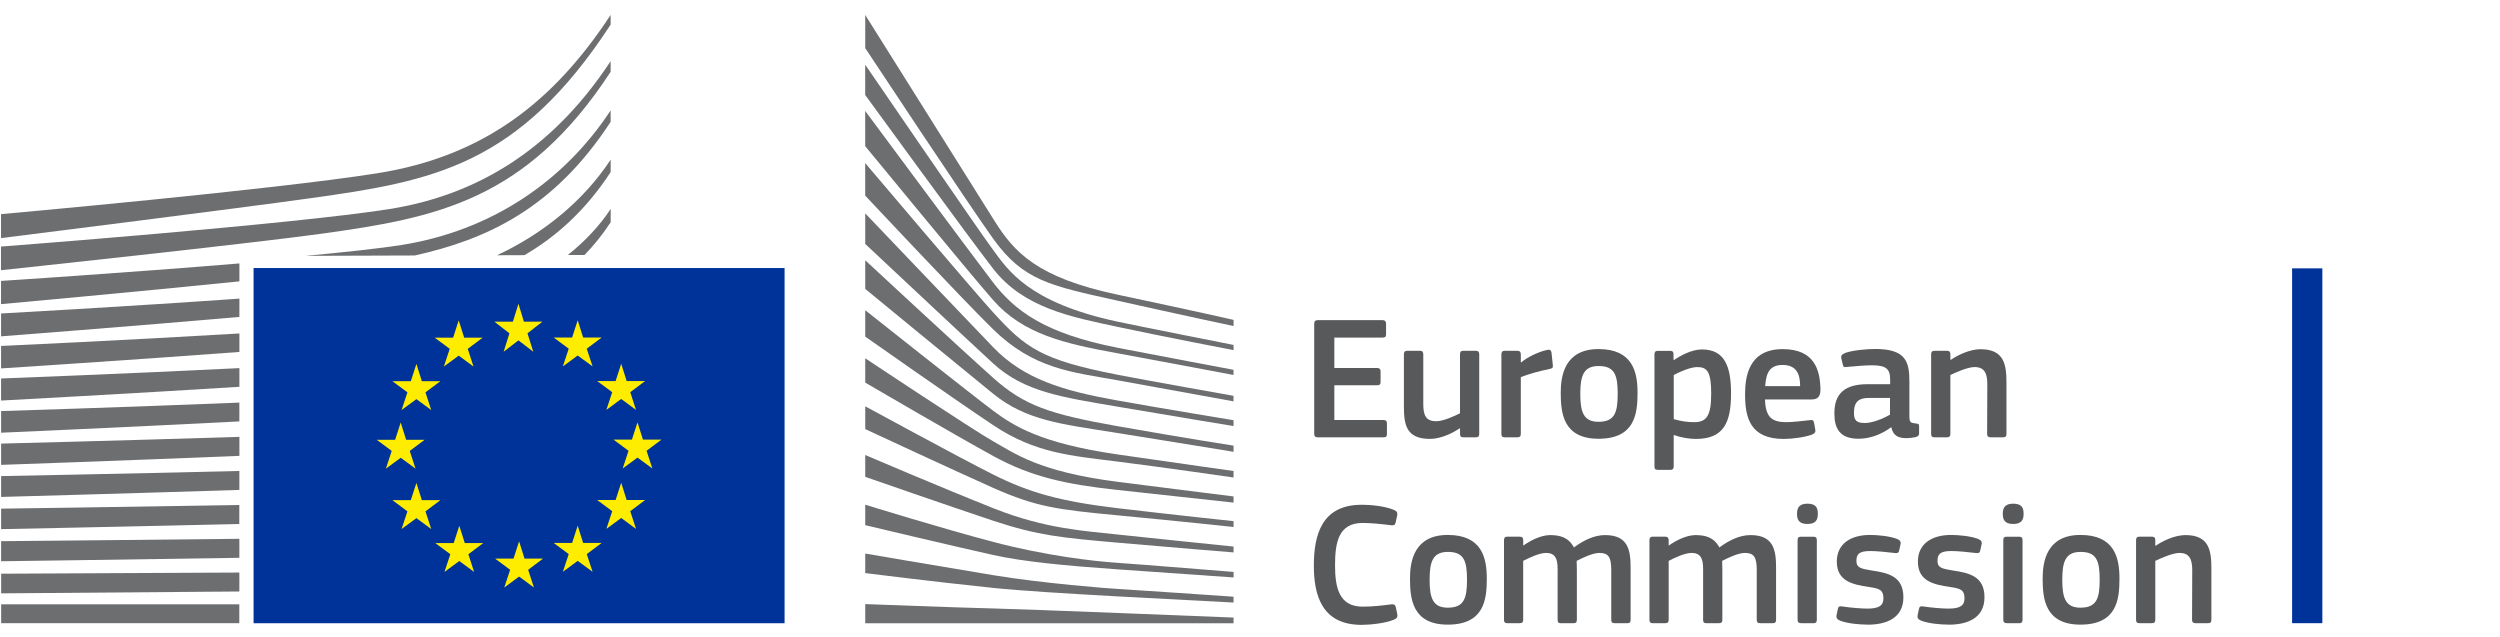
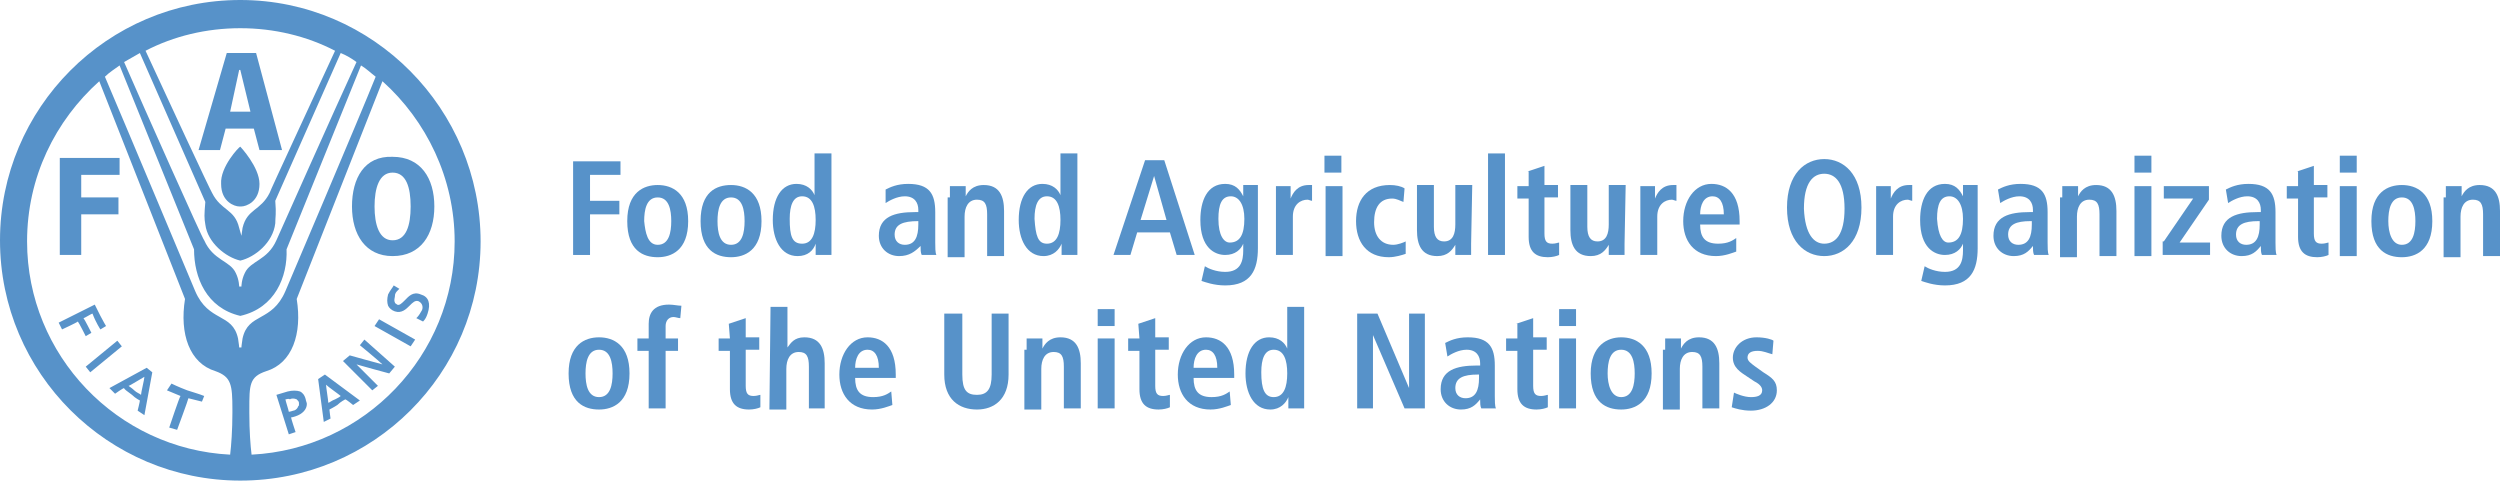
- <svg xmlns="http://www.w3.org/2000/svg" width="538" height="137" viewBox="0 0 538 137" fill="none">
-   <path d="M168.84 57.68H168.73H54.57V134.12H168.73H168.84V57.68Z" fill="#003399" />
-   <path d="M112.74 69.23H116.72L113.51 71.73L114.76 75.69L111.57 73.25L108.38 75.69L109.63 71.73L106.4 69.23H110.37L111.57 65.37L112.74 69.23Z" fill="#FFED00" />
-   <path d="M112.88 120.21H116.86L113.66 122.62L114.9 126.43L111.71 124.08L108.52 126.43L109.78 122.62L106.54 120.21H110.51L111.71 116.5L112.88 120.21Z" fill="#FFED00" />
-   <path d="M125.49 116.84H129.48L126.27 119.24L127.52 123.05L124.32 120.7L121.13 123.05L122.39 119.24L119.15 116.84H123.12L124.32 113.12L125.49 116.84Z" fill="#FFED00" />
-   <path d="M125.49 72.63H129.48L126.27 75.04L127.52 78.85L124.32 76.5L121.13 78.85L122.39 75.04L119.15 72.63H123.12L124.32 68.92L125.49 72.63Z" fill="#FFED00" />
-   <path d="M134.86 82H138.83L135.63 84.4L136.87 88.21L133.68 85.86L130.49 88.21L131.75 84.4L128.51 82H132.48L133.68 78.28L134.86 82Z" fill="#FFED00" />
-   <path d="M134.86 107.6H138.83L135.63 110.01L136.87 113.82L133.68 111.47L130.49 113.82L131.75 110.01L128.51 107.6H132.48L133.68 103.89L134.86 107.6Z" fill="#FFED00" />
-   <path d="M138.36 94.6H142.35L139.14 97.01L140.39 100.82L137.19 98.47L134 100.82L135.26 97.01L132.02 94.6H135.99L137.19 90.89L138.36 94.6Z" fill="#FFED00" />
-   <path d="M99.89 72.67H103.86L100.66 75.07L101.9 78.88L98.71 76.53L95.52 78.88L96.78 75.07L93.55 72.67H97.51L98.71 68.95L99.89 72.67Z" fill="#FFED00" />
-   <path d="M90.78 82.03H94.77L91.56 84.43L92.8 88.24L89.61 85.89L86.42 88.24L87.68 84.43L84.44 82.03H88.41L89.61 78.31L90.78 82.03Z" fill="#FFED00" />
-   <path d="M87.4 94.64H91.38L88.18 97.04L89.42 100.85L86.23 98.51L83.04 100.85L84.3 97.04L81.07 94.64H85.03L86.23 90.92L87.4 94.64Z" fill="#FFED00" />
-   <path d="M90.78 107.63H94.77L91.56 110.04L92.8 113.85L89.61 111.5L86.42 113.85L87.68 110.04L84.44 107.63H88.41L89.61 103.92L90.78 107.63Z" fill="#FFED00" />
-   <path d="M100.02 116.87H103.99L100.79 119.27L102.03 123.08L98.84 120.73L95.65 123.08L96.91 119.27L93.68 116.87H97.64L98.84 113.15L100.02 116.87Z" fill="#FFED00" />
-   <path d="M186.2 3.22C186.2 3.22 209.67 40.61 213.97 47.46C218.26 54.31 223.17 59.74 240.54 63.42C257.91 67.1 265.47 68.84 265.47 68.84V70.17C265.47 70.17 254.43 67.82 240.23 64.65C226.03 61.48 220.22 60.41 213.75 51.4C208.36 43.9 186.2 10.36 186.2 10.36V3.21V3.22Z" fill="#6D6E70" />
-   <path d="M186.2 45.92C186.2 45.92 207.57 68.31 213.75 74.74C220.31 81.56 228.7 84.08 240.34 86.16C251.45 88.14 265.46 90.43 265.46 90.43V91.69C265.46 91.69 252.3 89.53 240.34 87.49C228.61 85.48 220.4 84.36 213.68 78.17C207.66 72.63 186.2 52.5 186.2 52.5V45.91V45.92Z" fill="#6D6E70" />
-   <path d="M186.2 56.01C186.2 56.01 206.52 74.88 213.75 81.33C220.4 87.26 225.79 89.11 240.41 91.7C255.03 94.29 265.46 95.9 265.46 95.9V97.23C265.46 97.23 252.23 95.06 240.34 93.16C228.45 91.27 220.87 90.52 213.75 84.75C205.54 78.09 186.2 62.17 186.2 62.17V56V56.01Z" fill="#6D6E70" />
-   <path d="M186.2 66.76C186.2 66.76 209.41 85.18 213.75 88.4C218.09 91.62 223.83 95.38 240.48 97.79C256.99 100.18 265.46 101.36 265.46 101.36V102.76C265.46 102.76 250.49 100.59 240.48 99.33C230.47 98.07 222.8 97.53 213.82 91.55C205.08 85.73 186.2 72.44 186.2 72.44V66.76Z" fill="#6D6E70" />
-   <path d="M186.2 77.1C186.2 77.1 209.48 92.6 213.89 95.06C218.3 97.51 223.48 101.51 240.48 103.68C257.48 105.85 265.46 106.83 265.46 106.83V108.16C265.46 108.16 251.4 106.62 240.41 105.43C229.43 104.24 221.94 102.63 213.75 98.14C205.56 93.66 186.2 82.34 186.2 82.34V77.1Z" fill="#6D6E70" />
-   <path d="M186.2 87.44C186.2 87.44 206.78 98.64 213.75 102.13C221.52 106.03 228.24 107.9 240.41 109.35C252.36 110.77 265.46 112.15 265.46 112.15V113.41C265.46 113.41 253.35 112.11 240.41 110.89C227.58 109.67 223.01 109.11 213.75 105C205.47 101.32 186.2 92.34 186.2 92.34V87.43V87.44Z" fill="#6D6E70" />
-   <path d="M186.2 97.92C186.2 97.92 202.46 104.88 213.89 109.42C225.13 113.88 233.72 114.26 240.55 115.03C243.56 115.37 265.46 117.62 265.46 117.62V118.88C265.46 118.88 252.38 117.83 240.48 116.78C228.58 115.73 223.45 115.28 213.82 112.09C204.07 108.85 186.2 102.62 186.2 102.62V97.93V97.92Z" fill="#6D6E70" />
-   <path d="M186.2 108.61C186.2 108.61 202.62 113.7 213.82 116.64C225.02 119.58 235.3 120.78 240.48 121.12C245.66 121.47 265.47 123.08 265.47 123.08V124.27C265.47 124.27 254.2 123.5 240.41 122.52C229.26 121.73 220.31 120.89 213.75 119.44C206.49 117.84 186.2 113.02 186.2 113.02V108.61Z" fill="#6D6E70" />
-   <path d="M186.2 119.12C186.2 119.12 199.63 121.44 213.82 123.79C224.46 125.55 238.87 126.66 240.41 126.73C241.95 126.8 265.46 128.41 265.46 128.41V129.67C265.46 129.67 250.41 128.89 240.41 128.34C229.99 127.76 219.63 127.13 213.75 126.52C200.57 125.15 186.2 123.33 186.2 123.33V119.12Z" fill="#6D6E70" />
-   <path d="M186.2 130C186.2 130 207.38 130.8 213.82 130.94C220.26 131.08 265.46 132.9 265.46 132.9V134.13H186.2V130Z" fill="#6D6E70" />
-   <path d="M240.4 69.2C221.23 65.07 216.89 58.06 213.67 53.72C210.45 49.37 186.19 13.92 186.19 13.92V20.44C187.15 21.69 207.91 50.35 213.74 57.85C220.31 66.3 230.6 68.22 240.4 70.32C250.19 72.42 265.46 75.35 265.46 75.35V74.23C265.46 74.23 245.36 70.26 240.4 69.2Z" fill="#6D6E70" />
-   <path d="M240.4 74.81C224.66 71.73 218.29 66.75 213.67 60.73C209.05 54.7 186.19 23.87 186.19 23.87V31.45C187.15 32.58 208.06 58.1 213.67 64.52C220.21 72.01 229.34 73.98 240.4 76.01C251.46 78.04 265.45 80.7 265.45 80.7V79.58C265.45 79.58 249.48 76.59 240.4 74.82V74.81Z" fill="#6D6E70" />
-   <path d="M240.4 80.62C224.03 77.44 220.67 74.83 213.74 67.24C209.38 62.47 187.13 36.2 186.19 35.09V42.09C186.19 42.09 206.98 64.27 213.67 70.82C222.44 79.42 230.67 80.07 240.4 81.82C250.13 83.57 265.45 86.37 265.45 86.37V85.18C265.45 85.18 246.95 81.9 240.4 80.63V80.62Z" fill="#6D6E70" />
-   <path d="M0.22 58.15C0.22 58.15 54.42 52.37 69.6 50.24C93.6 46.88 113.24 43.3 131.41 15.45C131.41 15.45 131.43 13.87 131.41 13.16C120.28 30.09 104.93 41.64 83.79 44.99C63.14 48.27 0.21 53.06 0.21 53.06V58.15H0.22Z" fill="#6D6E70" />
-   <path d="M0.22 51.24C0.22 51.24 50.45 44.95 67 42.63C93.18 38.97 111.59 35.68 131.41 5.3C131.41 5.3 131.42 3.99 131.41 3.22C119.27 21.69 104.28 33.62 81.22 37.28C58.69 40.86 0.22 46.08 0.22 46.08V51.25V51.24Z" fill="#6D6E70" />
-   <path d="M51.5 130.05H0.25V134.11H51.5V130.05Z" fill="#6D6E70" />
-   <path d="M131.41 47.85C131.41 47.85 131.44 45.46 131.43 44.95C129.02 48.62 125.85 51.95 122.19 54.88H125.78C127.8 52.8 129.69 50.47 131.4 47.85H131.41Z" fill="#6D6E70" />
-   <path d="M131.41 37.05C131.41 37.05 131.43 34.93 131.42 34.35C125.61 43.19 116.96 50.25 106.96 54.93L112.86 54.91C119.68 50.94 126.02 45.3 131.4 37.05H131.41Z" fill="#6D6E70" />
-   <path d="M131.41 26.25C131.41 26.25 131.43 24.4 131.41 23.76C121.3 39.15 105.58 49.68 86.36 52.73C81.81 53.45 74.4 54.25 65.79 55.06L89.26 54.98C104.75 51.53 119.25 44.86 131.39 26.25H131.41Z" fill="#6D6E70" />
-   <path d="M51.51 123.21C25.36 123.35 0.25 123.46 0.25 123.46V127.69C0.25 127.69 26.55 127.5 51.51 127.29V123.21Z" fill="#6D6E70" />
-   <path d="M51.51 115.95C25.54 116.24 0.24 116.46 0.24 116.46V120.78C0.24 120.78 26.81 120.43 51.51 120.04V115.95Z" fill="#6D6E70" />
-   <path d="M51.5 108.67C25.72 109.12 0.24 109.46 0.24 109.46V113.87C0.24 113.87 27.09 113.34 51.5 112.76V108.67Z" fill="#6D6E70" />
-   <path d="M51.51 101.35C25.92 101.98 0.24 102.45 0.24 102.45V106.94C0.24 106.94 27.4 106.2 51.51 105.43V101.34V101.35Z" fill="#6D6E70" />
-   <path d="M51.52 94.01C26.12 94.82 0.24 95.46 0.24 95.46V100.04C0.24 100.04 27.73 99.08 51.52 98.1V94.02V94.01Z" fill="#6D6E70" />
-   <path d="M51.51 86.64C26.31 87.66 0.24 88.46 0.24 88.46V93.12C0.24 93.12 28.07 91.9 51.51 90.69V86.63V86.64Z" fill="#6D6E70" />
-   <path d="M51.52 79.22C26.51 80.46 0.23 81.45 0.23 81.45V86.2C0.23 86.2 28.43 84.69 51.52 83.24V79.22Z" fill="#6D6E70" />
-   <path d="M51.52 71.76C26.7 73.24 0.23 74.45 0.23 74.45V79.28C0.23 79.28 28.81 77.44 51.52 75.74V71.76Z" fill="#6D6E70" />
-   <path d="M51.52 64.26C26.87 66 0.23 67.46 0.23 67.46V72.38C0.23 72.38 29.19 70.16 51.52 68.2V64.27V64.26Z" fill="#6D6E70" />
-   <path d="M51.52 56.69C27.02 58.72 0.22 60.45 0.22 60.45V65.45C0.22 65.45 29.57 62.79 51.52 60.55V56.69Z" fill="#6D6E70" />
-   <path d="M282.82 69.65C282.82 69.16 283.05 68.89 283.58 68.89H297.56C298.02 68.89 298.28 69.16 298.28 69.61V71.97C298.28 72.43 298.09 72.65 297.52 72.65H287.15V79.19H296.34C296.83 79.19 297.1 79.42 297.1 79.87V82.23C297.1 82.69 296.91 82.91 296.34 82.91H287.15V90.39H297.79C298.25 90.39 298.47 90.62 298.47 91.11V93.43C298.47 93.92 298.28 94.11 297.75 94.11H283.58C283.05 94.11 282.82 93.88 282.82 93.43V69.64V69.65Z" fill="#58595B" />
-   <path d="M317.62 94.11H314.92C314.35 94.11 314.2 93.84 314.2 93.39V92.21L314.12 92.17C312.64 93.2 310.05 94.45 307.74 94.45C302.61 94.45 302.12 91.41 302.12 87.42V76.25C302.12 75.79 302.31 75.49 302.84 75.49H305.61C306.1 75.49 306.29 75.76 306.29 76.25V86.93C306.29 89.21 306.75 90.65 309.06 90.65C310.69 90.65 313.2 89.43 314.19 88.94V76.25C314.19 75.79 314.34 75.49 314.91 75.49H317.61C318.14 75.49 318.33 75.76 318.33 76.25V93.39C318.33 93.88 318.14 94.11 317.61 94.11H317.62Z" fill="#58595B" />
-   <path d="M327.28 93.39C327.28 93.85 327.09 94.11 326.56 94.11H323.82C323.29 94.11 323.1 93.88 323.1 93.39V76.25C323.1 75.76 323.29 75.49 323.82 75.49H326.52C327.09 75.49 327.28 75.79 327.28 76.25V77.92L327.36 78C328.5 76.94 331.2 75.64 332.98 75.3C333.47 75.19 333.82 75.3 333.89 75.95L334.16 78.5C334.2 79.03 334.24 79.26 333.44 79.41C331.31 79.83 328.61 80.59 327.28 81.16V93.39Z" fill="#58595B" />
-   <path d="M344 94.42C336.36 94.42 335.87 88.84 335.87 84.5C335.87 80.93 336.67 75.12 344 75.12C351.33 75.12 352.4 80.02 352.4 84.5C352.4 88.98 351.87 94.42 344 94.42ZM344.03 78.77C340.8 78.77 340.08 80.82 340.08 84.77C340.08 88.72 340.8 90.77 343.99 90.77C347.45 90.77 348.13 88.83 348.13 84.77C348.13 80.71 347.48 78.77 344.03 78.77Z" fill="#58595B" />
-   <path d="M364.97 94.46C363.72 94.46 361.97 94.23 360.22 93.62L360.18 93.66V100.35C360.18 100.77 360.07 101.11 359.46 101.11H356.76C356.15 101.11 356.04 100.84 356.04 100.35V76.26C356.04 75.77 356.23 75.5 356.76 75.5H359.46C359.99 75.5 360.14 75.8 360.14 76.26V77.4L360.25 77.48C361.62 76.53 364.05 75.2 366.25 75.2C371.23 75.2 372.52 78.96 372.52 84.7C372.52 90.89 370.96 94.46 364.96 94.46H364.97ZM365.28 78.99C363.72 78.99 361.33 80.09 360.19 80.7V90.2C361.9 90.69 363.27 90.85 364.56 90.85C367.3 90.85 368.25 89.44 368.25 84.66C368.25 79.88 367.3 79 365.29 79L365.28 78.99Z" fill="#58595B" />
-   <path d="M379.83 85.95C379.94 89.79 381.31 90.85 384.43 90.85C385.8 90.85 387.93 90.58 389.37 90.43C390.05 90.35 390.28 90.35 390.4 91.08L390.63 92.33C390.74 92.9 390.67 93.2 389.98 93.51C388.5 94.08 385.73 94.46 383.86 94.46C376.6 94.46 375.54 89.83 375.54 84.89C375.54 81.2 376.22 75.13 383.63 75.13C390.43 75.13 391.65 79.54 391.76 83.64C391.8 85.01 391.42 85.96 389.9 85.96H379.83V85.95ZM379.87 83.1H387.39C387.39 80.78 386.78 78.54 383.63 78.54C380.82 78.54 380.06 80.25 379.87 83.1Z" fill="#58595B" />
-   <path d="M406.96 91.95C405.06 93.39 402.51 94.42 399.97 94.42C395.94 94.42 394.76 92.22 394.76 89.03C394.72 84.58 397.12 82.68 401.9 82.68H406.76V81.69C406.76 79.41 405.92 78.61 402.81 78.61C401.56 78.61 399.16 78.8 397.64 78.95C396.88 79.06 396.69 79.03 396.58 78.49L396.24 77.08C396.16 76.59 396.28 76.28 397.11 75.94C398.74 75.37 401.75 75.1 403.53 75.1C410.1 75.1 410.9 77.8 410.9 82.05V89.38C410.9 90.94 411.09 90.98 412.27 91.13C412.84 91.17 412.99 91.28 412.99 91.7V93.3C412.99 93.72 412.72 93.98 412.08 94.1C411.47 94.21 410.86 94.29 410.29 94.29C408.5 94.29 407.4 93.76 407.02 91.97L406.94 91.93L406.96 91.95ZM406.73 85.64H402.09C400.19 85.64 398.97 86.32 398.97 88.83C398.97 90.5 399.54 91.03 401.33 91.03C402.96 91.03 405.28 90.08 406.73 89.24V85.63V85.64Z" fill="#58595B" />
-   <path d="M431.09 94.11H428.35C427.86 94.11 427.63 93.88 427.63 93.39L427.67 82.71C427.67 80.47 427.14 78.99 424.93 78.99C423.41 78.99 420.75 80.21 419.72 80.7V93.39C419.72 93.85 419.53 94.11 419 94.11H416.3C415.77 94.11 415.58 93.88 415.58 93.39V76.25C415.58 75.76 415.77 75.49 416.3 75.49H419C419.53 75.49 419.72 75.76 419.72 76.25V77.39C419.72 77.39 419.8 77.43 419.83 77.43C421.24 76.44 423.9 75.15 426.21 75.15C431.34 75.15 431.79 78.53 431.79 82.37V93.39C431.79 93.85 431.64 94.11 431.07 94.11H431.09Z" fill="#58595B" />
-   <path d="M293.01 108.62C294.87 108.62 297.95 108.89 299.96 109.72C300.57 109.99 300.8 110.29 300.68 110.9L300.34 112.46C300.22 112.92 300.04 113.11 299.35 113.03C297.49 112.8 295.21 112.54 293.23 112.54C288.06 112.54 287.3 116.72 287.3 121.66C287.3 126.6 288.25 130.55 293.23 130.55C295.43 130.55 297.3 130.32 299.35 130.06C300.07 129.98 300.22 130.17 300.38 130.67L300.68 132.11C300.83 132.72 300.64 133.06 300.03 133.33C298.17 134.13 294.86 134.47 293 134.47C284.53 134.47 282.74 128.2 282.74 121.74C282.74 115.28 284.34 108.63 293 108.63L293.01 108.62Z" fill="#58595B" />
-   <path d="M311.56 134.42C303.92 134.42 303.43 128.84 303.43 124.5C303.43 120.93 304.23 115.12 311.56 115.12C318.89 115.12 319.96 120.02 319.96 124.5C319.96 128.98 319.43 134.42 311.56 134.42ZM311.6 118.77C308.37 118.77 307.65 120.82 307.65 124.77C307.65 128.72 308.37 130.77 311.56 130.77C315.02 130.77 315.7 128.83 315.7 124.77C315.7 120.71 315.05 118.77 311.6 118.77Z" fill="#58595B" />
-   <path d="M350.2 134.11H347.46C346.93 134.11 346.74 133.88 346.74 133.39V122.6C346.74 119.79 346.06 118.99 344.16 118.99C342.75 118.99 340.47 120.09 339.3 120.7C339.3 121.08 339.34 121.76 339.34 122.64V133.39C339.34 133.85 339.19 134.11 338.62 134.11H335.85C335.36 134.11 335.2 133.88 335.2 133.39V122.41C335.2 120.09 334.59 118.99 332.69 118.99C331.36 118.99 329.23 119.94 327.79 120.7V133.39C327.79 133.85 327.6 134.11 327.07 134.11H324.34C323.85 134.11 323.66 133.88 323.66 133.39V116.25C323.66 115.76 323.85 115.49 324.34 115.49H327.04C327.61 115.49 327.8 115.79 327.8 116.25V117.35L327.84 117.39C329.32 116.36 331.41 115.22 333.5 115.15C335.7 115.15 337.53 115.61 338.71 117.81C340.61 116.4 342.97 115.15 345.4 115.15C350.41 115.15 350.91 118.42 350.91 122.22V133.39C350.91 133.85 350.76 134.11 350.23 134.11H350.2Z" fill="#58595B" />
-   <path d="M381.51 134.11H378.77C378.24 134.11 378.05 133.88 378.05 133.39V122.6C378.05 119.79 377.37 118.99 375.47 118.99C374.06 118.99 371.79 120.09 370.61 120.7C370.61 121.08 370.65 121.76 370.65 122.64V133.39C370.65 133.85 370.5 134.11 369.93 134.11H367.16C366.67 134.11 366.51 133.88 366.51 133.39V122.41C366.51 120.09 365.9 118.99 364 118.99C362.67 118.99 360.54 119.94 359.1 120.7V133.39C359.1 133.85 358.91 134.11 358.38 134.11H355.64C355.15 134.11 354.96 133.88 354.96 133.39V116.25C354.96 115.76 355.15 115.49 355.64 115.49H358.34C358.91 115.49 359.1 115.79 359.1 116.25V117.35L359.14 117.39C360.62 116.36 362.71 115.22 364.8 115.15C367 115.15 368.83 115.61 370.01 117.81C371.91 116.4 374.26 115.15 376.7 115.15C381.72 115.15 382.21 118.42 382.21 122.22V133.39C382.21 133.85 382.06 134.11 381.53 134.11H381.51Z" fill="#58595B" />
-   <path d="M388.96 112.76C386.98 112.76 386.72 111.66 386.72 110.56C386.72 109.34 387.14 108.39 388.96 108.39C390.78 108.39 391.2 109.26 391.2 110.56C391.2 111.74 390.86 112.76 388.96 112.76ZM390.98 133.39C390.98 133.81 390.83 134.11 390.3 134.11H387.6C387.07 134.11 386.84 133.88 386.84 133.39V116.22C386.84 115.69 387.07 115.5 387.6 115.5H390.3C390.83 115.5 390.98 115.8 390.98 116.22V133.39Z" fill="#58595B" />
-   <path d="M401.92 134.42C400.02 134.42 397.47 134.15 396.03 133.58C395.27 133.28 395.12 132.93 395.23 132.33L395.5 131.08C395.61 130.47 395.88 130.43 396.49 130.51C398.16 130.78 400.59 130.97 401.89 130.97C404.32 130.97 405.31 130.32 405.31 128.8C405.31 127.05 404.66 126.67 402.27 126.33C398.55 125.8 395.28 125 395.28 120.86C395.28 117.1 398.17 115.12 402.42 115.12C403.98 115.12 406.6 115.35 408.2 115.96C408.85 116.23 409.11 116.53 409 117.1L408.7 118.47C408.59 119 408.36 119.08 407.67 119C406.04 118.81 403.91 118.58 402.5 118.58C400.07 118.58 399.5 119.26 399.5 120.71C399.5 122.16 400.41 122.38 402.73 122.76C406.34 123.29 409.61 124.01 409.61 128.54C409.61 133.07 405.85 134.43 401.94 134.43L401.92 134.42Z" fill="#58595B" />
-   <path d="M419.37 134.42C417.47 134.42 414.92 134.15 413.48 133.58C412.72 133.28 412.57 132.93 412.68 132.33L412.95 131.08C413.06 130.47 413.33 130.43 413.94 130.51C415.61 130.78 418.04 130.97 419.34 130.97C421.77 130.97 422.76 130.32 422.76 128.8C422.76 127.05 422.11 126.67 419.72 126.33C416 125.8 412.73 125 412.73 120.86C412.73 117.1 415.62 115.12 419.87 115.12C421.43 115.12 424.05 115.35 425.65 115.96C426.3 116.23 426.56 116.53 426.45 117.1L426.15 118.47C426.04 119 425.81 119.08 425.12 119C423.49 118.81 421.36 118.58 419.95 118.58C417.52 118.58 416.95 119.26 416.95 120.71C416.95 122.16 417.86 122.38 420.18 122.76C423.79 123.29 427.06 124.01 427.06 128.54C427.06 133.07 423.3 134.43 419.39 134.43L419.37 134.42Z" fill="#58595B" />
-   <path d="M433.24 112.76C431.26 112.76 431 111.66 431 110.56C431 109.34 431.42 108.39 433.24 108.39C435.06 108.39 435.48 109.26 435.48 110.56C435.48 111.74 435.14 112.76 433.24 112.76ZM435.25 133.39C435.25 133.81 435.1 134.11 434.57 134.11H431.87C431.34 134.11 431.11 133.88 431.11 133.39V116.22C431.11 115.69 431.34 115.5 431.87 115.5H434.57C435.1 115.5 435.25 115.8 435.25 116.22V133.39Z" fill="#58595B" />
-   <path d="M447.71 134.42C440.07 134.42 439.58 128.84 439.58 124.5C439.58 120.93 440.38 115.12 447.71 115.12C455.04 115.12 456.11 120.02 456.11 124.5C456.11 128.98 455.58 134.42 447.71 134.42ZM447.75 118.77C444.52 118.77 443.8 120.82 443.8 124.77C443.8 128.72 444.52 130.77 447.71 130.77C451.17 130.77 451.85 128.83 451.85 124.77C451.85 120.71 451.2 118.77 447.75 118.77Z" fill="#58595B" />
-   <path d="M475.19 134.11H472.45C471.96 134.11 471.73 133.88 471.73 133.39L471.77 122.71C471.77 120.47 471.24 118.99 469.03 118.99C467.51 118.99 464.85 120.21 463.82 120.7V133.39C463.82 133.85 463.63 134.11 463.1 134.11H460.4C459.87 134.11 459.68 133.88 459.68 133.39V116.25C459.68 115.76 459.87 115.49 460.4 115.49H463.1C463.63 115.49 463.82 115.76 463.82 116.25V117.39C463.82 117.39 463.9 117.43 463.93 117.43C465.34 116.44 468 115.15 470.31 115.15C475.44 115.15 475.89 118.53 475.89 122.37V133.39C475.89 133.85 475.74 134.11 475.17 134.11H475.19Z" fill="#58595B" />
-   <path d="M499.77 134.11V57.75H493.26V134.11H499.77Z" fill="#003399" />
+ <svg xmlns="http://www.w3.org/2000/svg" version="1.1" id="Layer_1" x="0px" y="0px" viewBox="0 0 221.6 42.6" style="enable-background:new 0 0 221.6 42.6;" xml:space="preserve">
+   <style type="text/css">
+ 	.st0{fill:#5792C9;}
+ </style>
+   <g>
+     <g>
+       <path class="st0" d="M50.8,14.3H55v1.2h-2.7v2.3h2.6V19h-2.6v3.6h-1.5V14.3z" />
+       <path class="st0" d="M58.3,16.4c1.3,0,2.7,0.7,2.7,3.2c0,2.6-1.5,3.2-2.7,3.2c-1.3,0-2.7-0.6-2.7-3.2S57.1,16.4,58.3,16.4z     M58.3,21.7c1,0,1.2-1.1,1.2-2.1s-0.2-2.1-1.2-2.1s-1.2,1.1-1.2,2.1C57.2,20.6,57.4,21.7,58.3,21.7z" />
+       <path class="st0" d="M64.8,16.4c1.3,0,2.7,0.7,2.7,3.2c0,2.6-1.5,3.2-2.7,3.2c-1.3,0-2.7-0.6-2.7-3.2S63.5,16.4,64.8,16.4z     M64.8,21.7c1,0,1.2-1.1,1.2-2.1s-0.2-2.1-1.2-2.1s-1.2,1.1-1.2,2.1S63.8,21.7,64.8,21.7z" />
+       <path class="st0" d="M73.7,13.6v7.9c0,0.4,0,0.8,0,1.1h-1.4c0-0.2,0-0.5,0-1l0,0c-0.2,0.6-0.7,1.1-1.6,1.1c-1.5,0-2.2-1.5-2.2-3.2    c0-2,0.8-3.2,2.1-3.2c0.9,0,1.4,0.5,1.6,1l0,0v-3.7C72.2,13.6,73.7,13.6,73.7,13.6z M71.1,21.6c0.9,0,1.2-0.9,1.2-2.1    s-0.3-2.1-1.2-2.1c-0.8,0-1.1,0.8-1.1,2C70,20.9,70.2,21.6,71.1,21.6z" />
+       <path class="st0" d="M78.5,16.8c0.4-0.2,1-0.5,2-0.5c1.9,0,2.4,0.9,2.4,2.5v2.7c0,0.4,0,0.9,0.1,1.1h-1.3    c-0.1-0.2-0.1-0.5-0.1-0.8l0,0c-0.5,0.5-1,0.9-1.9,0.9c-1,0-1.8-0.7-1.8-1.8c0-1.7,1.4-2.1,3.2-2.1h0.3v-0.2    c0-0.6-0.3-1.2-1.2-1.2c-0.7,0-1.4,0.4-1.7,0.6V16.8z M81.4,19.6L81.4,19.6c-1.4,0-2.1,0.3-2.1,1.2c0,0.6,0.4,0.9,0.9,0.9    c0.9,0,1.2-0.7,1.2-1.8V19.6z" />
+       <path class="st0" d="M84.2,17.5c0-0.4,0-0.7,0-1h1.4c0,0.3,0,0.6,0,0.9l0,0c0.2-0.4,0.6-1,1.6-1c1.4,0,1.8,1,1.8,2.3v4h-1.5V19    c0-0.9-0.2-1.3-0.9-1.3c-0.8,0-1.1,0.7-1.1,1.5v3.6H84v-5.3H84.2z" />
+       <path class="st0" d="M95.5,13.6v7.9c0,0.4,0,0.8,0,1.1h-1.4c0-0.2,0-0.5,0-1l0,0c-0.2,0.5-0.7,1.1-1.6,1.1c-1.5,0-2.2-1.5-2.2-3.2    c0-2,0.8-3.2,2.1-3.2c0.9,0,1.4,0.5,1.6,1l0,0v-3.7C94,13.6,95.5,13.6,95.5,13.6z M92.8,21.6c0.9,0,1.2-0.9,1.2-2.1    s-0.3-2.1-1.2-2.1c-0.8,0-1.1,0.8-1.1,2C91.8,20.9,92,21.6,92.8,21.6z" />
+       <path class="st0" d="M103.7,20.6h-2.9l-0.6,2h-1.5l2.8-8.4h1.7l2.7,8.4h-1.6L103.7,20.6z M103.4,19.5l-1.1-3.9l0,0l-1.2,3.9H103.4    z" />
+       <path class="st0" d="M106.8,23.6c0.3,0.2,1,0.5,1.8,0.5c1.4,0,1.6-1,1.6-1.9v-0.6l0,0c-0.2,0.5-0.7,1-1.6,1s-2.2-0.6-2.2-3.1    c0-1.7,0.6-3.2,2.2-3.2c0.9,0,1.3,0.5,1.6,1.1l0,0c0-0.3,0-0.6,0-1h1.3c0,0.3,0,0.6,0,1V22c0,1.9-0.6,3.3-2.9,3.3    c-1,0-1.8-0.3-2.1-0.4L106.8,23.6z M109,21.5c0.9,0,1.3-0.7,1.3-2.1c0-1.3-0.5-2-1.2-2c-0.8,0-1.1,0.7-1.1,2    C108,20.9,108.5,21.5,109,21.5z" />
+       <path class="st0" d="M113.1,17.5c0-0.4,0-0.7,0-1h1.3c0,0.4,0,0.8,0,1.1l0,0c0.2-0.5,0.6-1.2,1.6-1.2c0.1,0,0.2,0,0.3,0v1.4    c-0.1,0-0.3-0.1-0.4-0.1c-0.6,0-1.3,0.4-1.3,1.5v3.4h-1.5V17.5L113.1,17.5z" />
+       <path class="st0" d="M117.4,13.8h1.5v1.5h-1.5V13.8z M117.5,16.5h1.5v6.2h-1.5V16.5z" />
+       <path class="st0" d="M124.6,22.5c-0.3,0.1-0.9,0.3-1.5,0.3c-2,0-2.9-1.4-2.9-3.2s0.9-3.2,3-3.2c0.5,0,1,0.1,1.3,0.3l-0.1,1.2    c-0.3-0.1-0.6-0.3-1-0.3c-1.1,0-1.6,0.8-1.6,2.1c0,1.2,0.6,2,1.7,2c0.4,0,0.9-0.2,1.1-0.3V22.5z" />
+       <path class="st0" d="M130.4,21.6c0,0.4,0,0.7,0,1H129c0-0.3,0-0.6,0-0.9l0,0l0,0c-0.3,0.5-0.7,1-1.6,1c-1.4,0-1.8-1-1.8-2.3v-4    h1.5v3.7c0,0.9,0.3,1.3,0.9,1.3c0.8,0,1-0.7,1-1.5v-3.5h1.5L130.4,21.6L130.4,21.6z" />
+       <path class="st0" d="M131.9,13.6h1.5v9h-1.5V13.6z" />
+       <path class="st0" d="M135.4,15.2l1.5-0.5v1.7h1.2v1.1h-1.2v3.2c0,0.7,0.2,0.9,0.7,0.9c0.3,0,0.5-0.1,0.6-0.1v1.1    c-0.2,0.1-0.6,0.2-1,0.2c-1.1,0-1.7-0.5-1.7-1.8v-3.4h-1v-1.1h1v-1.3C135.5,15.2,135.4,15.2,135.4,15.2z" />
+       <path class="st0" d="M144,21.6c0,0.4,0,0.7,0,1h-1.4c0-0.3,0-0.6,0-0.9l0,0l0,0c-0.3,0.5-0.7,1-1.6,1c-1.4,0-1.8-1-1.8-2.3v-4h1.5    v3.7c0,0.9,0.3,1.3,0.9,1.3c0.8,0,1-0.7,1-1.5v-3.5h1.5L144,21.6L144,21.6z" />
+       <path class="st0" d="M145.4,17.5c0-0.4,0-0.7,0-1h1.3c0,0.4,0,0.8,0,1.1l0,0c0.2-0.5,0.6-1.2,1.6-1.2c0.1,0,0.2,0,0.3,0v1.4    c-0.1,0-0.3-0.1-0.4-0.1c-0.6,0-1.3,0.4-1.3,1.5v3.4h-1.5L145.4,17.5L145.4,17.5z" />
+       <path class="st0" d="M153.9,22.3c-0.3,0.1-1,0.4-1.8,0.4c-2,0-2.9-1.4-2.9-3.1c0-1.8,1-3.3,2.5-3.3c1.3,0,2.5,0.8,2.5,3.3v0.3    h-3.5c0,1.1,0.4,1.7,1.6,1.7c0.9,0,1.3-0.3,1.6-0.5L153.9,22.3z M152.8,19c0-1.1-0.4-1.6-1-1.6c-0.8,0-1.1,0.8-1.1,1.6H152.8z" />
+       <path class="st0" d="M161.7,14.1c1.7,0,3.3,1.3,3.3,4.3s-1.6,4.3-3.3,4.3s-3.3-1.3-3.3-4.3S160,14.1,161.7,14.1z M161.7,21.6    c1,0,1.8-0.8,1.8-3.1s-0.8-3.1-1.8-3.1s-1.8,0.8-1.8,3.1C160,20.8,160.8,21.6,161.7,21.6z" />
+       <path class="st0" d="M166.3,17.5c0-0.4,0-0.7,0-1h1.3c0,0.4,0,0.8,0,1.1l0,0c0.2-0.5,0.6-1.2,1.6-1.2c0.1,0,0.2,0,0.3,0v1.4    c-0.1,0-0.3-0.1-0.4-0.1c-0.6,0-1.3,0.4-1.3,1.5v3.4h-1.5L166.3,17.5L166.3,17.5z" />
+       <path class="st0" d="M170.6,23.6c0.3,0.2,1,0.5,1.8,0.5c1.4,0,1.6-1,1.6-1.9v-0.6l0,0c-0.2,0.5-0.7,1-1.6,1    c-0.9,0-2.2-0.6-2.2-3.1c0-1.7,0.6-3.2,2.2-3.2c0.9,0,1.3,0.5,1.6,1.1l0,0c0-0.3,0-0.6,0-1h1.3c0,0.3,0,0.6,0,1V22    c0,1.9-0.6,3.3-2.9,3.3c-1,0-1.8-0.3-2.1-0.4L170.6,23.6z M172.7,21.5c0.9,0,1.3-0.7,1.3-2.1c0-1.3-0.5-2-1.2-2    c-0.8,0-1.1,0.7-1.1,2C171.8,20.9,172.2,21.5,172.7,21.5z" />
+       <path class="st0" d="M177.1,16.8c0.4-0.2,1-0.5,2-0.5c1.9,0,2.4,0.9,2.4,2.5v2.7c0,0.4,0,0.9,0.1,1.1h-1.3    c-0.1-0.2-0.1-0.5-0.1-0.8l0,0c-0.4,0.5-0.8,0.9-1.7,0.9c-1,0-1.8-0.7-1.8-1.8c0-1.7,1.4-2.1,3.2-2.1h0.3v-0.2    c0-0.6-0.3-1.2-1.2-1.2c-0.7,0-1.4,0.4-1.7,0.6L177.1,16.8z M180.1,19.6H180c-1.3,0-2,0.3-2,1.2c0,0.6,0.4,0.9,0.9,0.9    c0.9,0,1.2-0.7,1.2-1.8L180.1,19.6L180.1,19.6z" />
+       <path class="st0" d="M182.8,17.5c0-0.4,0-0.7,0-1h1.4c0,0.3,0,0.6,0,0.9l0,0c0.2-0.4,0.6-1,1.6-1c1.4,0,1.8,1,1.8,2.3v4h-1.5V19    c0-0.9-0.2-1.3-0.9-1.3c-0.8,0-1.1,0.7-1.1,1.5v3.6h-1.5v-5.3H182.8z" />
+       <path class="st0" d="M189.2,13.8h1.5v1.5h-1.5V13.8z M189.2,16.5h1.5v6.2h-1.5V16.5z" />
+       <path class="st0" d="M191.8,21.4l2.6-3.8h-2.6v-1.1h4v1.2l-2.6,3.8h2.7v1.1h-4.2v-1.2H191.8z" />
+       <path class="st0" d="M197.3,16.8c0.4-0.2,1-0.5,2-0.5c1.9,0,2.4,0.9,2.4,2.5v2.7c0,0.4,0,0.9,0.1,1.1h-1.3    c-0.1-0.2-0.1-0.5-0.1-0.8l0,0c-0.4,0.5-0.8,0.9-1.7,0.9c-1,0-1.8-0.7-1.8-1.8c0-1.7,1.4-2.1,3.2-2.1h0.3v-0.2    c0-0.6-0.3-1.2-1.2-1.2c-0.7,0-1.4,0.4-1.7,0.6L197.3,16.8z M200.3,19.6h-0.1c-1.3,0-2,0.3-2,1.2c0,0.6,0.4,0.9,0.9,0.9    c0.9,0,1.2-0.7,1.2-1.8L200.3,19.6L200.3,19.6z" />
+       <path class="st0" d="M203.6,15.2l1.5-0.5v1.7h1.2v1.1h-1.2v3.2c0,0.7,0.2,0.9,0.7,0.9c0.3,0,0.5-0.1,0.6-0.1v1.1    c-0.2,0.1-0.6,0.2-1,0.2c-1.1,0-1.7-0.5-1.7-1.8v-3.4h-1v-1.1h1v-1.3C203.7,15.2,203.6,15.2,203.6,15.2z" />
+       <path class="st0" d="M207.4,13.8h1.5v1.5h-1.5V13.8z M207.4,16.5h1.5v6.2h-1.5V16.5z" />
+       <path class="st0" d="M212.9,16.4c1.3,0,2.7,0.7,2.7,3.2c0,2.6-1.5,3.2-2.7,3.2c-1.3,0-2.7-0.6-2.7-3.2S211.7,16.4,212.9,16.4z     M212.9,21.7c1,0,1.2-1.1,1.2-2.1s-0.2-2.1-1.2-2.1s-1.2,1.1-1.2,2.1S212,21.7,212.9,21.7z" />
+       <path class="st0" d="M216.8,17.5c0-0.4,0-0.7,0-1h1.4c0,0.3,0,0.6,0,0.9l0,0c0.2-0.4,0.6-1,1.6-1c1.4,0,1.8,1,1.8,2.3v4h-1.5V19    c0-0.9-0.2-1.3-0.9-1.3c-0.8,0-1.1,0.7-1.1,1.5v3.6h-1.5v-5.3H216.8z" />
+       <path class="st0" d="M53.1,29.9c1.3,0,2.7,0.7,2.7,3.2c0,2.6-1.5,3.2-2.7,3.2c-1.3,0-2.7-0.6-2.7-3.2    C50.4,30.6,51.8,29.9,53.1,29.9z M53.1,35.2c1,0,1.2-1.1,1.2-2.1S54.1,31,53.1,31s-1.2,1.1-1.2,2.1C51.9,34.1,52.1,35.2,53.1,35.2    z" />
+       <path class="st0" d="M57.5,31.1h-1V30h1v-1.3c0-0.9,0.4-1.7,1.8-1.7c0.4,0,0.8,0.1,1.1,0.1l-0.1,1.1c-0.2,0-0.4-0.1-0.6-0.1    c-0.4,0-0.7,0.3-0.7,0.8V30h1.1v1.1H59v5.1h-1.5V31.1z" />
+       <path class="st0" d="M64.6,28.7l1.5-0.5v1.7h1.2V31h-1.2v3.2c0,0.7,0.2,0.9,0.7,0.9c0.3,0,0.5-0.1,0.6-0.1v1.1    c-0.2,0.1-0.6,0.2-1,0.2c-1.1,0-1.7-0.5-1.7-1.8v-3.4h-1V30h1L64.6,28.7L64.6,28.7z" />
+       <path class="st0" d="M68.3,27.2h1.5v3.6l0,0c0.3-0.4,0.6-0.9,1.5-0.9c1.4,0,1.8,1,1.8,2.3v4h-1.4v-3.7c0-0.9-0.2-1.3-0.9-1.3    c-0.8,0-1.1,0.7-1.1,1.5v3.6h-1.5L68.3,27.2C68.2,27.2,68.3,27.2,68.3,27.2z" />
+       <path class="st0" d="M79.1,35.9c-0.3,0.1-1,0.4-1.8,0.4c-2,0-2.9-1.4-2.9-3.1c0-1.8,1-3.3,2.5-3.3c1.3,0,2.5,0.8,2.5,3.3v0.3h-3.6    c0,1.1,0.4,1.7,1.6,1.7c0.9,0,1.3-0.3,1.6-0.5L79.1,35.9z M77.9,32.6c0-1.1-0.4-1.6-1-1.6c-0.8,0-1.1,0.8-1.1,1.6H77.9z" />
+       <path class="st0" d="M85.3,27.8v5.4c0,1.4,0.4,1.8,1.3,1.8s1.3-0.5,1.3-1.8v-5.4h1.5v5.4c0,2.2-1.3,3.1-2.8,3.1    c-1.6,0-2.9-0.9-2.9-3.1v-5.4C83.7,27.8,85.3,27.8,85.3,27.8z" />
+       <path class="st0" d="M91,31c0-0.4,0-0.7,0-1h1.4c0,0.3,0,0.6,0,0.9l0,0c0.2-0.4,0.6-1,1.6-1c1.4,0,1.8,1,1.8,2.3v4h-1.5v-3.7    c0-0.9-0.2-1.3-0.9-1.3c-0.8,0-1.1,0.7-1.1,1.5v3.6h-1.5V31H91z" />
+       <path class="st0" d="M97.3,27.4h1.5v1.5h-1.5V27.4z M97.3,30h1.5v6.2h-1.5V30z" />
+       <path class="st0" d="M100.9,28.7l1.5-0.5v1.7h1.2V31h-1.2v3.2c0,0.7,0.2,0.9,0.7,0.9c0.3,0,0.5-0.1,0.6-0.1v1.1    c-0.2,0.1-0.6,0.2-1,0.2c-1.1,0-1.7-0.5-1.7-1.8v-3.4h-1V30h1L100.9,28.7L100.9,28.7z" />
+       <path class="st0" d="M109.1,35.9c-0.3,0.1-1,0.4-1.8,0.4c-2,0-2.9-1.4-2.9-3.1c0-1.8,1-3.3,2.5-3.3c1.3,0,2.5,0.8,2.5,3.3v0.3    h-3.6c0,1.1,0.4,1.7,1.6,1.7c0.9,0,1.3-0.3,1.6-0.5L109.1,35.9z M107.9,32.6c0-1.1-0.4-1.6-1-1.6c-0.8,0-1.1,0.8-1.1,1.6H107.9z" />
+       <path class="st0" d="M115.6,27.2v7.9c0,0.4,0,0.8,0,1.1h-1.4c0-0.2,0-0.5,0-1l0,0c-0.2,0.5-0.7,1.1-1.6,1.1    c-1.5,0-2.2-1.5-2.2-3.2c0-2,0.8-3.2,2.1-3.2c0.9,0,1.4,0.5,1.6,1l0,0v-3.7C114.1,27.2,115.6,27.2,115.6,27.2z M112.9,35.2    c0.9,0,1.2-0.9,1.2-2.1c0-1.2-0.3-2.1-1.2-2.1c-0.8,0-1.1,0.8-1.1,2C111.8,34.5,112.1,35.2,112.9,35.2z" />
+       <path class="st0" d="M120.3,27.8h1.8l2.8,6.6l0,0v-6.6h1.4v8.4h-1.8l-2.8-6.5l0,0v6.5h-1.4V27.8z" />
+       <path class="st0" d="M128.1,30.4c0.4-0.2,1-0.5,2-0.5c1.9,0,2.4,0.9,2.4,2.5v2.7c0,0.4,0,0.9,0.1,1.1h-1.3    c-0.1-0.2-0.1-0.5-0.1-0.8l0,0c-0.4,0.5-0.8,0.9-1.7,0.9c-1,0-1.8-0.7-1.8-1.8c0-1.7,1.4-2.1,3.2-2.1h0.3v-0.2    c0-0.6-0.3-1.2-1.2-1.2c-0.7,0-1.4,0.4-1.7,0.6L128.1,30.4z M131.1,33.2H131c-1.3,0-2,0.3-2,1.2c0,0.6,0.4,0.9,0.9,0.9    c0.9,0,1.2-0.7,1.2-1.8L131.1,33.2L131.1,33.2z" />
+       <path class="st0" d="M134.4,28.7l1.5-0.5v1.7h1.2V31h-1.2v3.2c0,0.7,0.2,0.9,0.7,0.9c0.3,0,0.5-0.1,0.6-0.1v1.1    c-0.2,0.1-0.6,0.2-1,0.2c-1.1,0-1.7-0.5-1.7-1.8v-3.4h-1V30h1v-1.3H134.4z" />
+       <path class="st0" d="M138.2,27.4h1.5v1.5h-1.5V27.4z M138.2,30h1.5v6.2h-1.5V30z" />
+       <path class="st0" d="M143.7,29.9c1.3,0,2.7,0.7,2.7,3.2c0,2.6-1.5,3.2-2.7,3.2c-1.3,0-2.7-0.6-2.7-3.2    C141,30.6,142.5,29.9,143.7,29.9z M143.7,35.2c1,0,1.2-1.1,1.2-2.1s-0.2-2.1-1.2-2.1s-1.2,1.1-1.2,2.1S142.8,35.2,143.7,35.2z" />
+       <path class="st0" d="M147.6,31c0-0.4,0-0.7,0-1h1.4c0,0.3,0,0.6,0,0.9l0,0c0.2-0.4,0.6-1,1.6-1c1.4,0,1.8,1,1.8,2.3v4h-1.5v-3.7    c0-0.9-0.2-1.3-0.9-1.3c-0.8,0-1.1,0.7-1.1,1.5v3.6h-1.5V31H147.6z" />
+       <path class="st0" d="M153.7,34.8c0.2,0.1,0.9,0.4,1.5,0.4c0.5,0,1-0.1,1-0.6c0-0.2-0.1-0.5-0.7-0.8l-0.6-0.4    c-0.6-0.4-1.3-0.8-1.3-1.7s0.8-1.8,2.1-1.8c0.8,0,1.4,0.2,1.5,0.3l-0.1,1.2c-0.4-0.1-0.8-0.3-1.3-0.3c-0.6,0-0.9,0.2-0.9,0.6    c0,0.3,0.3,0.5,0.7,0.8l0.7,0.5c0.8,0.5,1.2,0.8,1.2,1.6c0,1.1-1,1.8-2.3,1.8c-0.8,0-1.4-0.2-1.7-0.3L153.7,34.8z" />
+     </g>
+   </g>
+   <g>
+     <path class="st0" d="M21.3,42.6C9.6,42.6,0,33.1,0,21.3C0,9.6,9.5,0,21.3,0s21.3,9.7,21.3,21.4S33.1,42.6,21.3,42.6z M21.3,13   c0,0,1.7,1.8,1.7,3.3c0,1.6-1.2,2-1.6,2c0,0,0,0-0.1,0l0,0h-0.1c-0.4,0-1.6-0.4-1.6-2C19.5,14.8,21.2,13,21.3,13z M5.3,22.6h1.9V19   h3.3v-1.5H7.2v-2h3.4V14H5.3V22.6z M23,13.3h2l-2.3-8.6h-2.6l-2.5,8.6h1.9l0.5-1.9h2.5L23,13.3z M22.2,9.9h-1.8l0.8-3.7h0.1   L22.2,9.9z M31.2,18.3c0,2.5,1.2,4.4,3.6,4.4c2.5,0,3.7-1.9,3.7-4.4s-1.2-4.4-3.7-4.4C32.3,13.8,31.2,15.8,31.2,18.3z M33.2,18.3   c0-1.6,0.4-3,1.6-3c1.2,0,1.6,1.3,1.6,3s-0.4,3-1.6,3S33.2,19.9,33.2,18.3z M20.4,40.3c0.1-0.8,0.2-2.2,0.2-3.7c0-0.4,0-0.1,0-0.3   c0-2.2-0.1-2.9-1.5-3.4c-2.3-0.7-3.2-3.3-2.7-6.4L8.8,7.2c-3.9,3.5-6.4,8.5-6.4,14.2C2.4,31.5,10.4,39.8,20.4,40.3z M21.3,28   c-3-0.7-4.1-3.4-4.1-5.9L10.6,5.8c-0.4,0.3-0.9,0.6-1.3,1c1.5,3.5,8,19,8,19c1.2,2.8,3.3,1.9,3.8,4.2c0.1,0.6,0.1,0.8,0.1,0.8h0.2   c0,0,0-0.2,0.1-0.8c0.5-2.3,2.6-1.4,3.8-4.2c0,0,6.6-15.5,8-19c-0.4-0.3-0.8-0.7-1.3-1l-6.6,16.3C25.5,24.5,24.4,27.3,21.3,28   L21.3,28z M21.3,23.1c-1.3-0.3-2.9-1.6-3.1-3.2c-0.1-0.6-0.1-0.8,0-2L12.4,4.7C11.9,5,11.5,5.2,11,5.5c1.7,3.9,7,15.8,7.1,15.8   c0.8,1.8,2.3,1.8,2.8,2.9c0.3,0.6,0.3,1.2,0.3,1.2h0.2c0,0,0-0.6,0.3-1.2c0.5-1.1,2-1.1,2.8-2.9c0,0,5.3-11.9,7.1-15.8   c-0.4-0.3-0.9-0.6-1.4-0.8l-5.8,13.1c0.1,1.2,0,1.4,0,2C24.2,21.5,22.6,22.8,21.3,23.1L21.3,23.1z M21.4,20.9l0.1-0.7   c0.4-1.7,1.6-1.5,2.4-3.1l0,0c0-0.1,4.1-8.9,5.8-12.6c-2.5-1.3-5.4-2-8.4-2s-5.9,0.7-8.4,2c1.7,3.7,5.8,12.5,5.9,12.6l0,0   c0.8,1.6,2,1.4,2.4,3.1L21.4,20.9L21.4,20.9z M40.3,21.4c0-5.6-2.5-10.7-6.4-14.2l-7.6,19.3c0.5,3.1-0.4,5.7-2.7,6.4   c-1.5,0.5-1.5,1.2-1.5,3.4c0,0.1,0-0.2,0,0.3c0,1.6,0.1,2.9,0.2,3.7C32.3,39.8,40.3,31.5,40.3,21.4z M8.4,27c0,0,0.3,0.6,0.5,1   s0.5,0.9,0.5,0.9l-0.5,0.3c0,0-0.4-0.6-0.7-1.4c-0.1,0-0.7,0.4-0.8,0.4c0.1,0.1,0.7,1.3,0.7,1.3l-0.5,0.3c0,0-0.6-1.2-0.7-1.3   c-0.1,0.1-1.4,0.7-1.4,0.7l-0.3-0.6L8.4,27L8.4,27z M10.4,30.2l0.4,0.5L8,33l-0.4-0.5L10.4,30.2L10.4,30.2z M13,32.6l0.5,0.4   l-0.7,3.8l-0.6-0.4c0,0,0.2-0.8,0.2-0.9c0,0-0.4-0.2-0.7-0.5c-0.4-0.3-0.7-0.5-0.7-0.6c-0.1,0-0.8,0.5-0.8,0.5l-0.5-0.5L13,32.6   L13,32.6z M11.4,34.2c0.1,0.1,0.3,0.2,0.5,0.4s0.5,0.3,0.6,0.4c0-0.2,0.3-1.4,0.3-1.6C12.6,33.5,11.5,34.2,11.4,34.2z M15.2,34   c0,0,0.6,0.3,1.4,0.6c0.6,0.2,1,0.3,1.5,0.5l-0.2,0.5c0,0-0.4-0.1-1.2-0.3c0,0.1-1,2.8-1,2.8L15,37.9c0,0,0.9-2.7,1-2.8   c-0.7-0.3-1.2-0.5-1.2-0.5L15.2,34z M26.6,34.7c0.2,0.1,0.4,0.3,0.5,0.7c0,0.1,0.1,0.3,0.1,0.4c0,0.5-0.4,0.9-1,1.1   c0,0-0.3,0.1-0.4,0.1c0,0.1,0.4,1.3,0.4,1.3l-0.6,0.2L24.5,35l1-0.3C25.9,34.6,26.3,34.6,26.6,34.7z M25.3,35.4   c0,0.1,0.3,1,0.3,1.1c0.1,0,0.4-0.1,0.4-0.1c0.1,0,0.3-0.1,0.4-0.3c0-0.1,0.1-0.1,0.1-0.2c0-0.1,0-0.1,0-0.2c0-0.1-0.1-0.2-0.2-0.3   c-0.2-0.1-0.5-0.1-0.6,0C25.6,35.3,25.4,35.4,25.3,35.4z M28.8,33.2l3.1,2.3l-0.6,0.4c0,0-0.6-0.5-0.7-0.5c0,0-0.4,0.2-0.7,0.5   c-0.3,0.2-0.7,0.4-0.7,0.4c0,0.1,0.1,0.8,0.1,0.8l-0.6,0.3l-0.5-3.8L28.8,33.2z M29.1,35.7c0.1,0,0.3-0.2,0.6-0.3   c0.2-0.1,0.4-0.2,0.5-0.3c-0.1-0.1-1.1-0.8-1.3-1C28.9,34.3,29.1,35.5,29.1,35.7z M32.3,30.1l2.7,2.4l-0.5,0.6c0,0-2.6-0.7-2.9-0.8   c0.3,0.3,1.9,1.9,1.9,1.9L33,34.6L30.4,32l0.6-0.5c0,0,2.5,0.7,2.9,0.8c-0.3-0.3-2-1.7-2-1.7L32.3,30.1z M33.6,28.3l3.2,1.8   l-0.4,0.6l-3.2-1.8L33.6,28.3z M34.9,25.3l0.5,0.3l-0.1,0.1C35.1,25.9,35,26,35,26.3c0,0.1-0.1,0.3,0,0.5c0,0.1,0.1,0.1,0.2,0.2   c0.2,0.1,0.4-0.1,0.7-0.4s0.7-0.8,1.4-0.5c0.7,0.2,0.9,0.8,0.6,1.7c-0.1,0.3-0.2,0.5-0.4,0.7l0,0l-0.6-0.3l0.1-0.1   c0.1-0.1,0.3-0.4,0.4-0.6c0.1-0.2,0.1-0.6-0.3-0.8c-0.3-0.1-0.5,0.1-0.8,0.4s-0.7,0.7-1.3,0.5c-0.3-0.1-0.5-0.3-0.6-0.5   c-0.1-0.3-0.1-0.6,0-1C34.6,25.7,34.8,25.5,34.9,25.3L34.9,25.3z" />
+   </g>
</svg>
